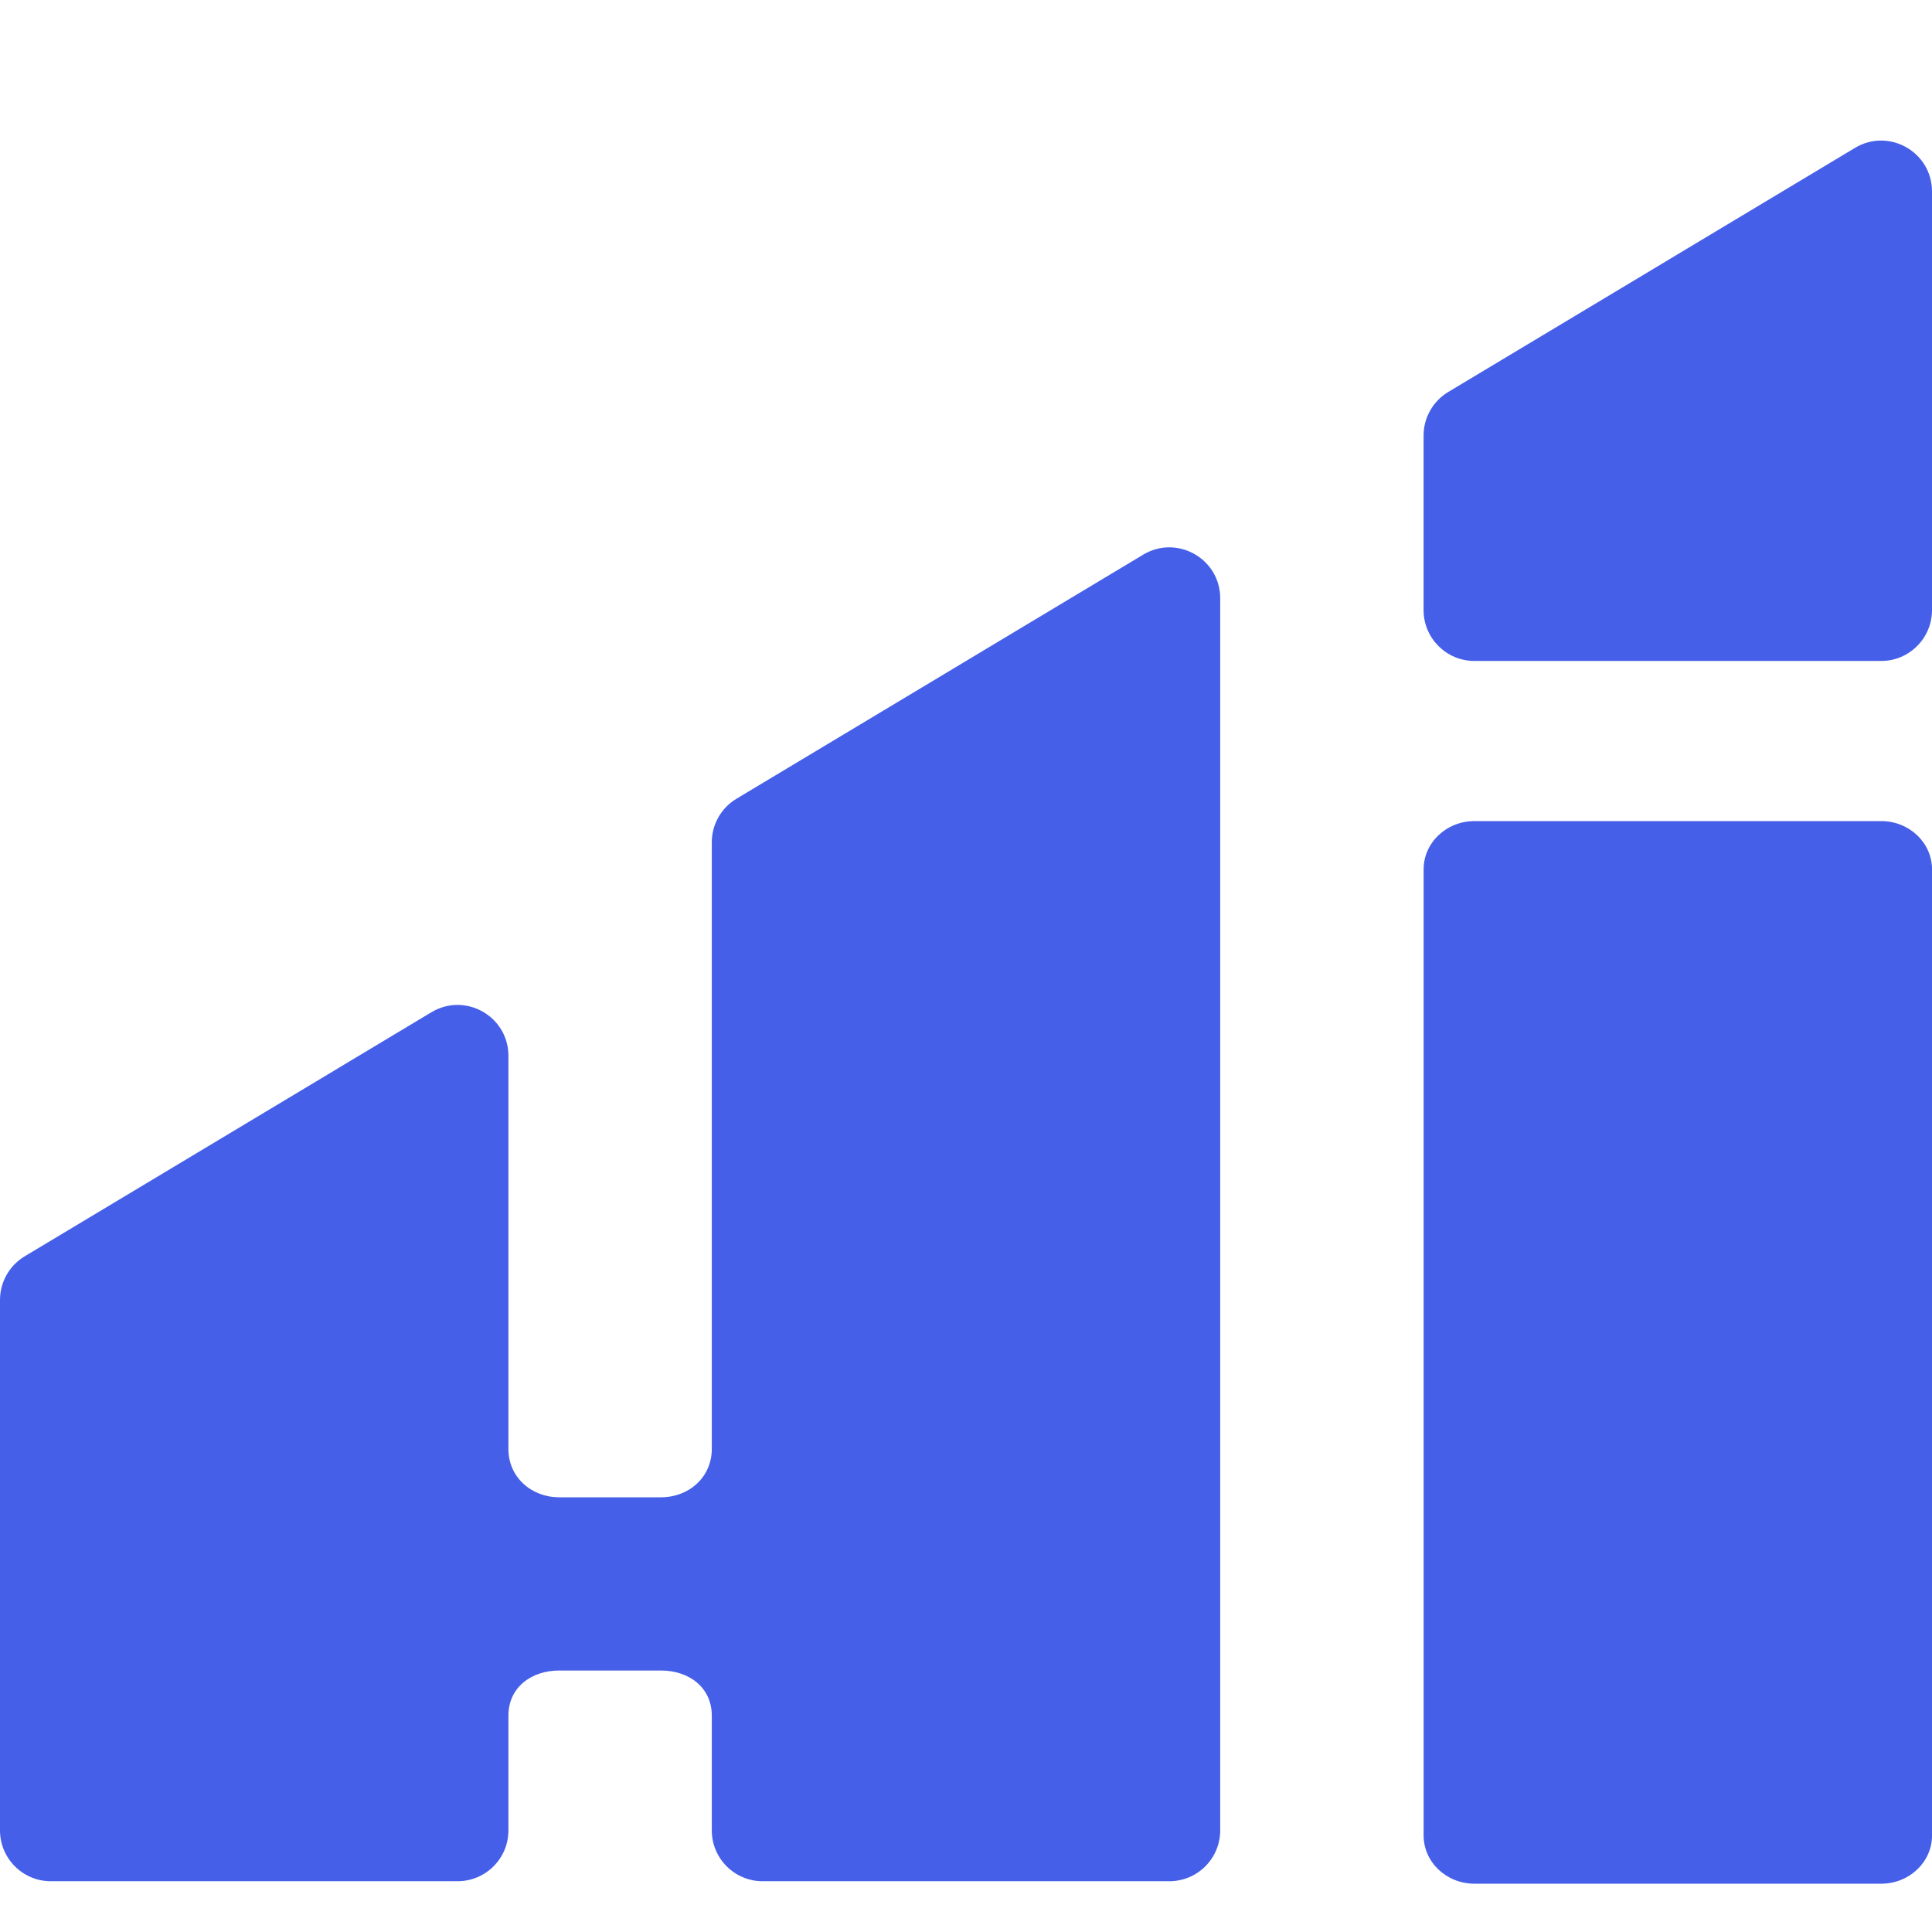
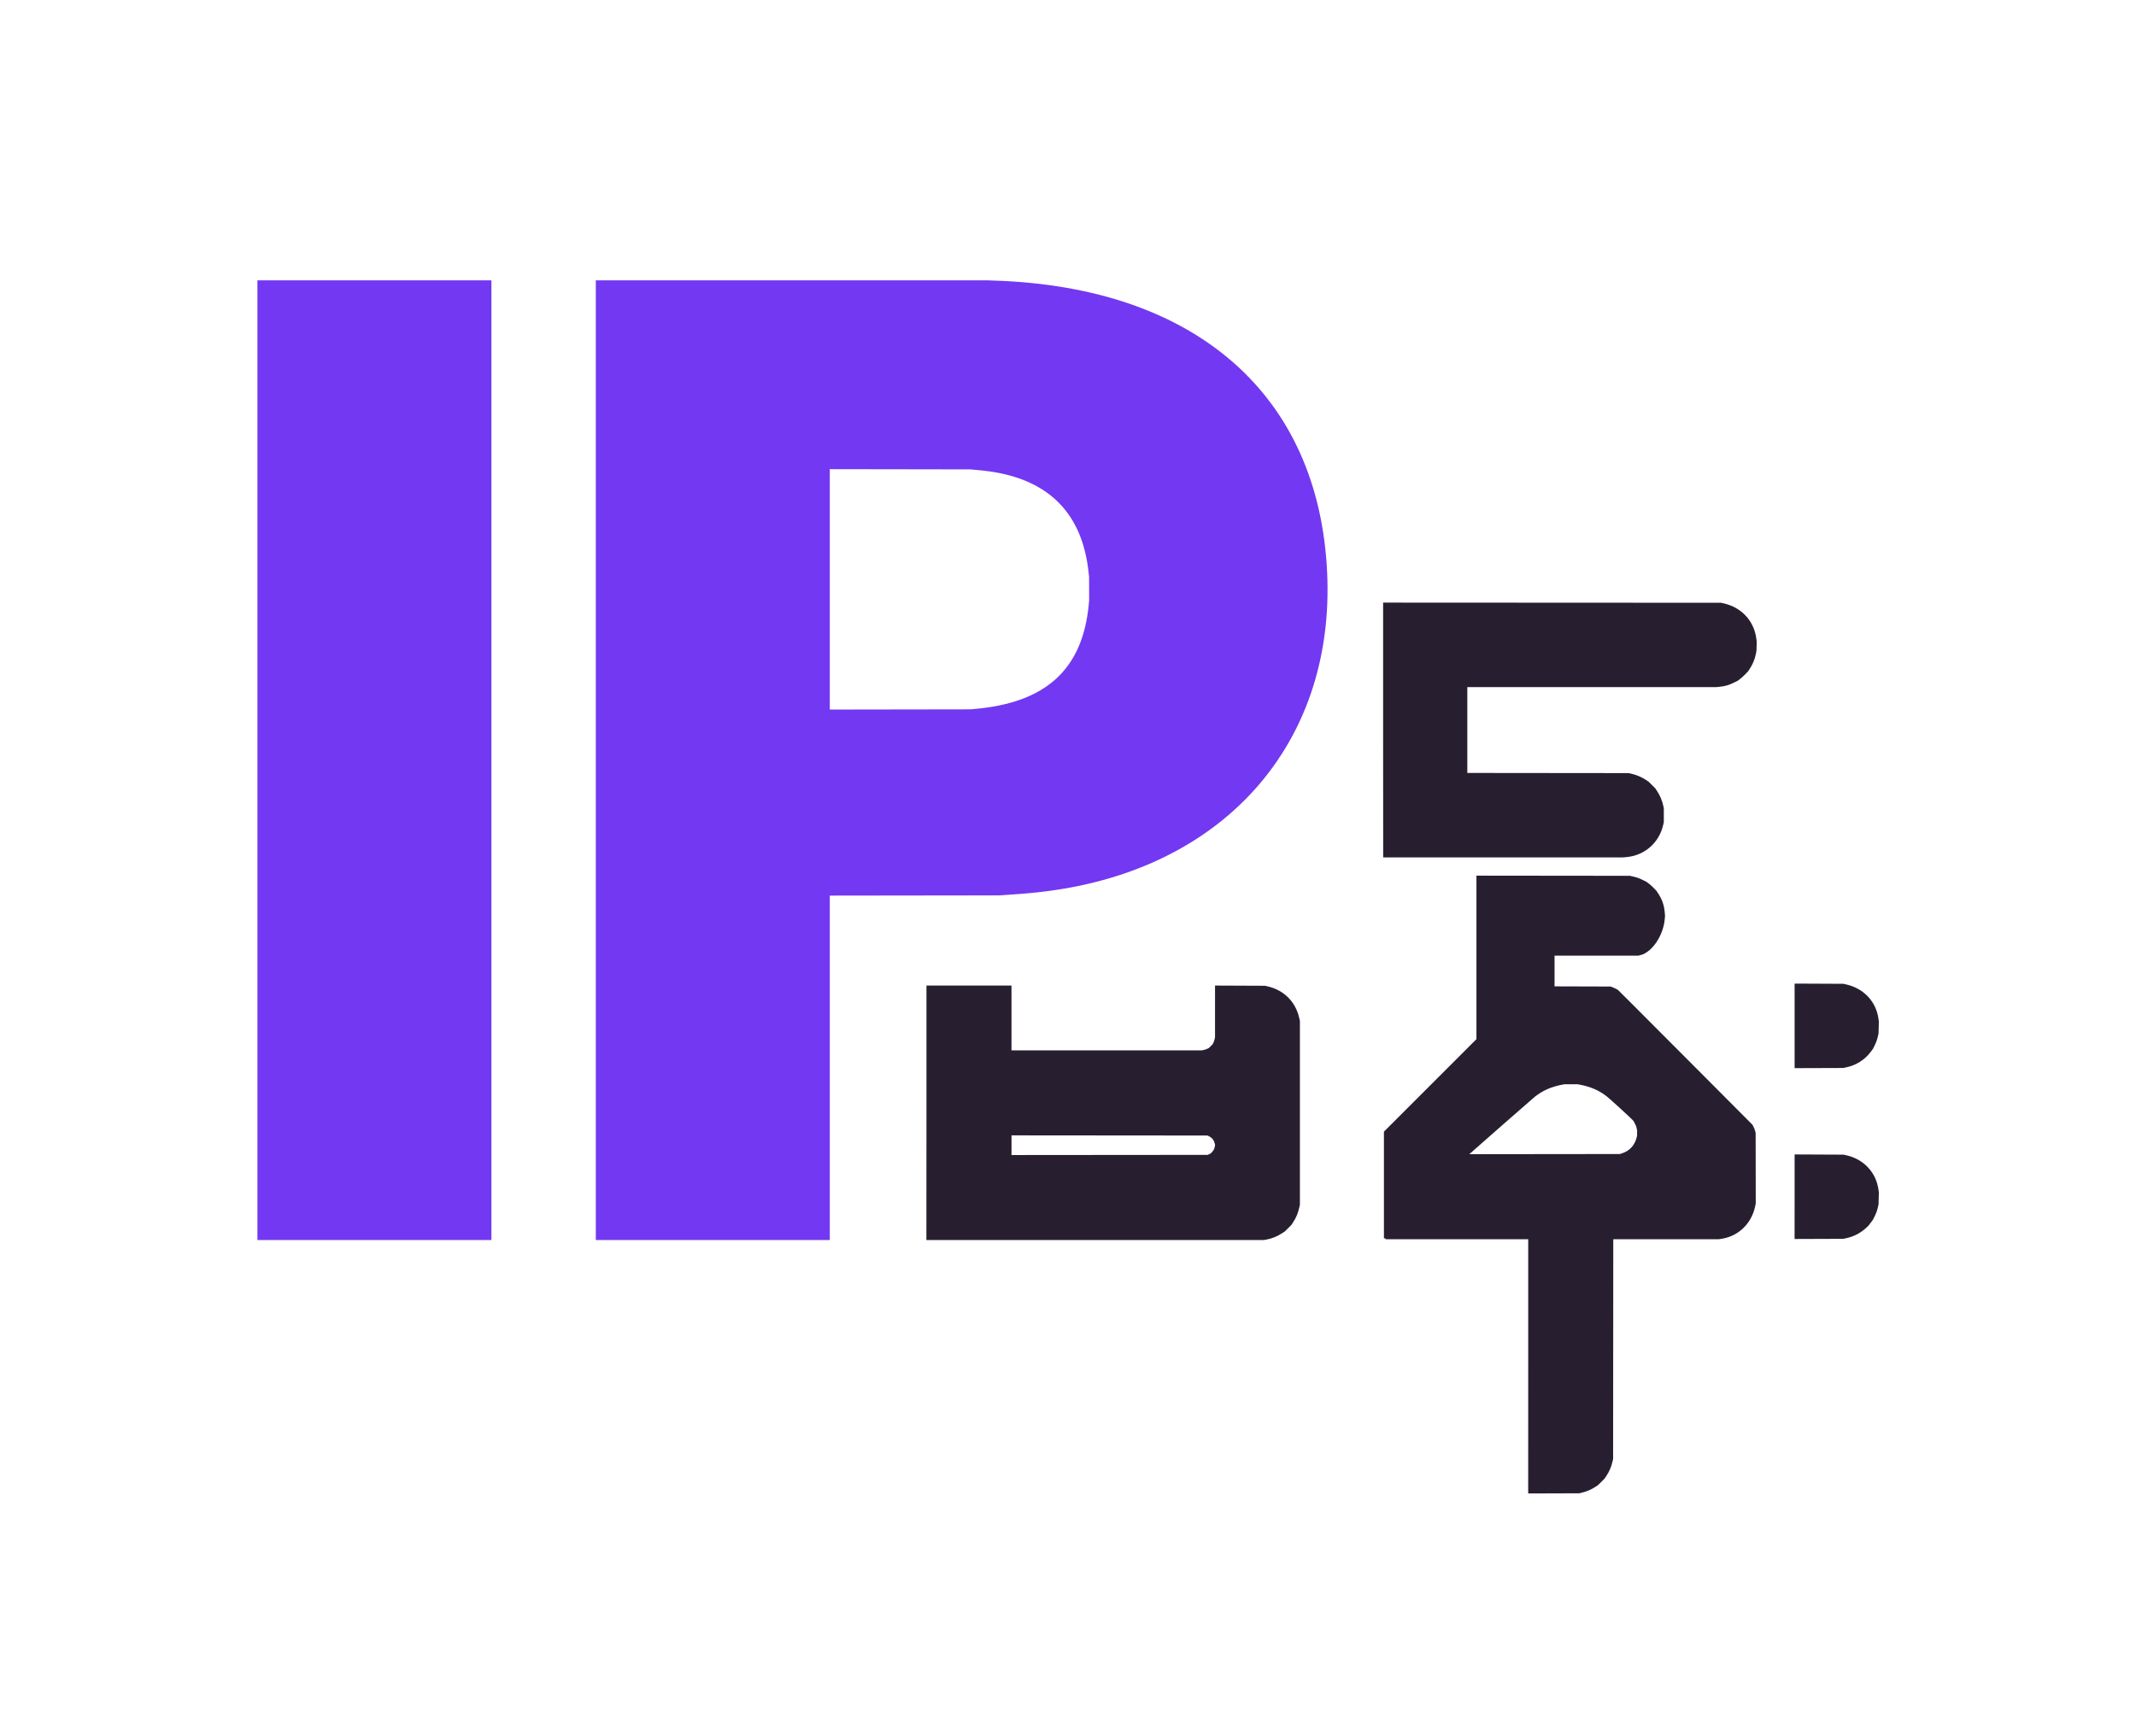
- <svg xmlns="http://www.w3.org/2000/svg" width="64" height="64" viewBox="0 0 64 64" fill="none">
-   <g clip-path="url(#clip0_408_56)">
-     <path d="M47.158 14.428C47.158 13.837 47.468 13.289 47.976 12.984L61.449 4.899C62.572 4.225 64 5.034 64 6.343V20.21C64 21.14 63.246 21.895 62.316 21.895H48.842C47.912 21.895 47.158 21.14 47.158 20.21V14.428Z" fill="#455FE9" />
-     <path fill-rule="evenodd" clip-rule="evenodd" d="M24.397 26.459C23.889 26.764 23.579 27.312 23.579 27.903V43.792L23.579 45.475L23.579 45.476L23.579 48C23.579 48.93 22.825 49.6 21.895 49.6H18.526C17.596 49.6 16.842 48.93 16.842 48V45.475V34.976C16.842 33.667 15.414 32.858 14.291 33.532L0.818 41.617C0.31 41.922 0 42.47 0 43.062V60.634C0 61.564 0.754 62.318 1.684 62.318H15.158C16.088 62.318 16.842 61.564 16.842 60.634V58.949V56.831C16.842 55.901 17.596 55.338 18.526 55.338H21.895C22.825 55.338 23.579 55.901 23.579 56.831V58.949L23.579 60.634C23.579 61.564 24.333 62.318 25.263 62.318H38.737C39.667 62.318 40.421 61.564 40.421 60.634V45.476V43.792V19.818C40.421 18.509 38.993 17.7 37.87 18.374L24.397 26.459Z" fill="#455FE9" />
-     <path d="M47.159 28.8V60.8C47.159 61.684 47.913 62.4 48.843 62.4H62.317C63.247 62.4 64.001 61.684 64.001 60.8V28.8C64.001 27.916 63.247 27.2 62.317 27.2H48.843C47.913 27.2 47.159 27.916 47.159 28.8Z" fill="#455FE9" />
+ <svg xmlns="http://www.w3.org/2000/svg" xmlns:xlink="http://www.w3.org/1999/xlink" width="800" height="650" viewBox="0 0 211.667 171.979" version="1.1" id="svg1" xml:space="preserve">
+   <defs id="defs1">
+     <linearGradient id="linearGradient62">
+       <stop style="stop-color:#fff6d5;stop-opacity:1;" offset="0" id="stop55" />
+       <stop style="stop-color:#ffcc00;stop-opacity:1;" offset="0.144" id="stop56" />
+       <stop style="stop-color:#786721;stop-opacity:1;" offset="0.367" id="stop57" />
+       <stop style="stop-color:#786721;stop-opacity:1;" offset="0.403" id="stop58" />
+       <stop style="stop-color:#ffcc00;stop-opacity:1;" offset="0.507" id="stop59" />
+       <stop style="stop-color:#fff6d5;stop-opacity:1;" offset="0.616" id="stop60" />
+       <stop style="stop-color:#fff6d5;stop-opacity:1;" offset="0.727" id="stop61" />
+       <stop style="stop-color:#ffcc00;stop-opacity:1;" offset="0.901" id="stop62" />
+     </linearGradient>
+     <linearGradient id="linearGradient53">
+       <stop style="stop-color:#fff6d5;stop-opacity:1;" offset="0" id="stop46" />
+       <stop style="stop-color:#ffcc00;stop-opacity:1;" offset="0.157" id="stop47" />
+       <stop style="stop-color:#786721;stop-opacity:1;" offset="0.292" id="stop48" />
+       <stop style="stop-color:#786721;stop-opacity:1;" offset="0.403" id="stop49" />
+       <stop style="stop-color:#ffcc00;stop-opacity:1;" offset="0.507" id="stop50" />
+       <stop style="stop-color:#fff6d5;stop-opacity:1;" offset="0.616" id="stop51" />
+       <stop style="stop-color:#fff6d5;stop-opacity:1;" offset="0.727" id="stop52" />
+       <stop style="stop-color:#ffcc00;stop-opacity:1;" offset="0.901" id="stop53" />
+     </linearGradient>
+     <linearGradient id="linearGradient45">
+       <stop style="stop-color:#fff6d5;stop-opacity:1;" offset="0" id="stop38" />
+       <stop style="stop-color:#ffcc00;stop-opacity:1;" offset="0.157" id="stop39" />
+       <stop style="stop-color:#786721;stop-opacity:1;" offset="0.289" id="stop40" />
+       <stop style="stop-color:#786721;stop-opacity:1;" offset="0.403" id="stop41" />
+       <stop style="stop-color:#ffcc00;stop-opacity:1;" offset="0.507" id="stop42" />
+       <stop style="stop-color:#fff6d5;stop-opacity:1;" offset="0.616" id="stop43" />
+       <stop style="stop-color:#fff6d5;stop-opacity:1;" offset="0.727" id="stop44" />
+       <stop style="stop-color:#ffcc00;stop-opacity:1;" offset="0.901" id="stop45" />
+     </linearGradient>
+     <linearGradient xlink:href="#linearGradient53" id="linearGradient4" x1="158.22" y1="184.286" x2="158.22" y2="145.347" gradientUnits="userSpaceOnUse" />
+     <linearGradient xlink:href="#linearGradient45" id="linearGradient23" x1="142.671" y1="153.099" x2="173.769" y2="176.533" gradientUnits="userSpaceOnUse" />
+     <linearGradient xlink:href="#linearGradient62" id="linearGradient64" x1="163.094" y1="175.29" x2="197.749" y2="175.29" gradientUnits="userSpaceOnUse" />
+   </defs>
+   <g id="layer1">
+     <rect style="display:none;fill:#e4e2ff;fill-opacity:1;stroke-width:3.969;stroke-linecap:round;stroke-linejoin:miter;stroke-dasharray:none;stroke-dashoffset:30.183;paint-order:stroke markers fill" id="rect75" width="211.667" height="171.979" x="0" y="-0" />
+     <rect style="display:none;fill:#271f30;fill-opacity:1;stroke-width:3.969;stroke-linecap:round;stroke-linejoin:miter;stroke-dasharray:none;stroke-dashoffset:30.183;paint-order:stroke markers fill" id="rect64" width="211.667" height="171.979" x="0" y="-0" />
+     <g id="g28" transform="matrix(2.861196,0,0,2.86114,-376.4713,-400.6018)" style="display:none;stroke-width:1.329;stroke-dasharray:none">
+       <path style="display:inline;fill:#271f30;stroke-width:1.295;stroke-linecap:round;stroke-linejoin:round;stroke-dasharray:none;paint-order:stroke fill markers" d="m 140.1,143.764 c -2.702,4.9e-4 -4.893,2.191 -4.893,4.893 v 17.017 17.016 c -5.5e-4,2.703 2.19,4.895 4.893,4.895 h 4.149 4.147 c 0.663,-0.125 1.293,-0.387 1.85,-0.767 0.558,0.381 1.188,0.642 1.852,0.767 h 4.149 4.149 c 0.611,-0.125 1.192,-0.366 1.713,-0.71 0.521,0.344 1.102,0.585 1.713,0.71 h 5.978 5.978 c 0.271,2.1e-4 0.542,-0.022 0.809,-0.067 l 0.093,-0.017 c 0.676,-0.113 1.155,-0.411 1.673,-0.672 0.53,0.353 1.124,0.6 1.749,0.725 h 0.164 l -0.002,4.119 c -5.6e-4,2.71 2.201,4.904 4.911,4.895 l 0.906,-0.002 0.906,-0.004 c 0.372,-8.7e-4 0.743,-0.044 1.106,-0.129 l 0.074,-0.019 h 0.002 c 0.697,-0.165 1.463,-0.491 2.08,-0.898 l 0.006,-0.002 0.086,-0.057 c 0.273,-0.18 0.526,-0.388 0.758,-0.619 l 0.112,-0.114 0.112,-0.112 c 0.232,-0.232 0.441,-0.486 0.622,-0.759 l 0.061,-0.093 c 0.377,-0.57 0.755,-1.447 0.908,-2.109 l 0.021,-0.091 c 0.084,-0.361 0.127,-0.731 0.128,-1.102 l 0.002,-2.903 c 0,0 -0.114,-0.151 1e-4,-0.175 0.223,-0.048 0.429,-0.139 0.643,-0.211 0.292,0.156 0.598,0.282 0.915,0.377 l 0.862,-0.002 0.86,-0.004 c 0.333,-9.8e-4 0.664,-0.036 0.99,-0.105 l 0.105,-0.021 h 0.004 c 1.107,-0.233 2.203,-0.797 3.043,-1.584 l 0.002,-0.002 0.086,-0.078 c 0.207,-0.194 0.397,-0.406 0.567,-0.634 l 0.078,-0.105 0.078,-0.103 c 0.177,-0.236 0.333,-0.488 0.464,-0.752 l 0.055,-0.108 v -0.004 c 0.202,-0.406 0.427,-1.039 0.525,-1.486 l 0.002,-0.002 0.019,-0.087 c 0.068,-0.308 0.105,-0.621 0.112,-0.936 l 0.006,-0.211 0.004,-0.211 c 0.006,-0.276 -0.011,-0.553 -0.051,-0.826 l -0.015,-0.107 v -0.002 c -0.104,-0.708 -0.364,-1.373 -0.706,-1.997 0.017,-0.026 0.033,-0.053 0.05,-0.08 l 0.055,-0.11 0.002,-0.002 c 0.202,-0.406 0.427,-1.038 0.525,-1.488 v -0.002 l 0.019,-0.086 c 0.067,-0.307 0.105,-0.619 0.112,-0.933 l 0.006,-0.204 0.004,-0.204 c 0.006,-0.242 -0.006,-0.483 -0.036,-0.723 l -0.011,-0.095 v -0.004 c -0.326,-2.6 -2.476,-4.847 -4.93,-5.398 h -0.004 l -0.099,-0.023 c -0.343,-0.077 -0.693,-0.116 -1.045,-0.118 l -0.866,-0.004 -0.723,-0.004 c 0.054,-0.275 0.084,-0.554 0.089,-0.834 v -0.246 -0.246 c -0.005,-0.062 -0.011,-0.123 -0.019,-0.185 0.24,-0.122 0.469,-0.263 0.685,-0.423 l 0.084,-0.063 0.002,-0.002 c 0.507,-0.381 0.498,-0.402 0.767,-0.681 l 0.002,-0.004 0.099,-0.103 c 0.201,-0.209 0.383,-0.436 0.544,-0.678 l 0.057,-0.084 0.002,-0.004 c 0.443,-0.666 0.787,-1.475 0.95,-2.299 v -0.002 l 0.021,-0.105 c 0.052,-0.265 0.082,-0.533 0.089,-0.803 l 0.006,-0.16 0.004,-0.16 c 0.009,-0.263 -0.004,-0.525 -0.038,-0.786 l -0.017,-0.12 v -0.004 c -0.336,-2.536 -2.48,-4.808 -4.897,-5.367 l -0.008,-0.002 -0.091,-0.021 c -0.361,-0.084 -0.731,-0.126 -1.102,-0.126 l -5.992,-0.004 -3.689,-0.002 c -0.761,-2.826 -2.222,-5.394 -4.38,-7.292 -3.052,-2.683 -7.118,-3.978 -11.528,-4.126 l -0.289,-0.01 c -0.055,-0.002 -0.11,-0.002 -0.166,-0.002 h -6.93 -6.93 c -0.663,0.125 -1.293,0.387 -1.85,0.767 -0.558,-0.381 -1.188,-0.642 -1.852,-0.767 h -4.147 z" id="path9" />
+       <path id="path28" style="display:inline;fill:#271f30;fill-opacity:1;stroke:url(#linearGradient64);stroke-width:0.709;stroke-linecap:round;stroke-linejoin:miter;stroke-dasharray:none;stroke-opacity:1;paint-order:stroke fill markers" d="m 184.99,186.873 v -4.625 h -2.595 -2.595 v -0.015 -0.015 h -0.03 -0.03 v -1.942 -1.942 l 1.683,-1.683 1.683,-1.683 v -2.975 -2.975 l 2.794,0.003 2.794,0.003 0.101,0.023 c 0.149,0.034 0.238,0.066 0.373,0.133 l 0.121,0.06 0.086,0.064 c 0.047,0.035 0.13,0.11 0.183,0.165 l 0.098,0.101 0.062,0.094 c 0.147,0.224 0.219,0.434 0.241,0.703 l 0.009,0.112 -0.01,0.117 c -0.049,0.596 -0.457,1.206 -0.88,1.313 l -0.08,0.02 h -1.525 -1.525 v 0.559 0.559 l 1.02,0.003 1.02,0.003 0.066,0.024 c 0.036,0.013 0.095,0.04 0.131,0.059 l 0.066,0.036 0.578,0.576 c 0.318,0.317 1.42,1.421 2.449,2.455 l 1.871,1.879 0.038,0.072 c 0.021,0.04 0.047,0.108 0.058,0.151 l 0.02,0.079 0.002,1.28 0.002,1.28 -0.018,0.091 c -0.127,0.637 -0.607,1.105 -1.231,1.199 l -0.101,0.015 -1.917,6e-5 -1.917,6e-5 -0.003,3.998 -0.003,3.998 -0.023,0.098 c -0.046,0.198 -0.113,0.353 -0.225,0.522 l -0.063,0.095 -0.117,0.117 -0.117,0.117 -0.087,0.058 c -0.161,0.106 -0.33,0.179 -0.522,0.224 l -0.076,0.018 -0.93,0.003 -0.93,0.003 z m 3.404,-7.747 c 0.273,-0.085 0.464,-0.285 0.536,-0.561 l 0.021,-0.081 4.1e-4,-0.101 4.1e-4,-0.101 -0.016,-0.07 -0.016,-0.07 -0.045,-0.092 -0.045,-0.092 -0.056,-0.062 c -0.071,-0.078 -0.791,-0.737 -0.915,-0.836 -0.269,-0.216 -0.599,-0.363 -0.973,-0.432 l -0.096,-0.018 h -0.242 -0.242 l -0.096,0.018 c -0.377,0.07 -0.714,0.22 -0.984,0.44 -0.081,0.066 -2.286,1.998 -2.341,2.052 l -0.035,0.034 2.736,-0.003 2.736,-0.003 z m -25.3,-1.478 v -4.63 h 1.547 1.547 v 1.179 1.179 l 3.464,-1.8e-4 3.464,-1.7e-4 0.07,-0.015 c 0.039,-0.008 0.095,-0.027 0.126,-0.042 l 0.056,-0.027 0.071,-0.071 0.071,-0.071 0.027,-0.056 c 0.015,-0.031 0.034,-0.087 0.042,-0.126 l 0.015,-0.07 1.7e-4,-0.94 1.8e-4,-0.94 0.909,0.004 0.909,0.004 0.098,0.022 c 0.59,0.134 1.019,0.564 1.149,1.154 l 0.023,0.103 v 3.345 3.345 l -0.023,0.102 c -0.046,0.206 -0.116,0.374 -0.226,0.539 l -0.063,0.095 -0.117,0.116 -0.117,0.116 -0.091,0.061 c -0.175,0.118 -0.391,0.206 -0.589,0.239 l -0.095,0.016 h -6.135 -6.135 z m 10.289,1.504 0.057,-0.028 0.046,-0.049 c 0.058,-0.062 0.084,-0.113 0.099,-0.194 l 0.012,-0.064 -0.017,-0.065 c -0.03,-0.116 -0.1,-0.201 -0.207,-0.251 l -0.056,-0.026 -3.564,-0.003 -3.564,-0.003 v 0.358 0.358 l 3.57,-0.003 3.57,-0.003 z m 21.3,1.549 v -1.538 l 0.889,0.004 0.889,0.004 0.097,0.021 c 0.629,0.137 1.083,0.614 1.174,1.236 l 0.016,0.112 -0.005,0.217 -0.005,0.217 -0.02,0.091 c -0.029,0.134 -0.066,0.238 -0.129,0.364 l -0.056,0.112 -0.08,0.106 -0.08,0.106 -0.087,0.082 c -0.204,0.19 -0.45,0.318 -0.727,0.376 l -0.109,0.023 -0.884,0.003 -0.884,0.003 z m 0,-6.217 v -1.538 l 0.889,0.004 0.889,0.004 0.101,0.023 c 0.641,0.144 1.095,0.632 1.174,1.263 l 0.012,0.098 -0.005,0.209 -0.005,0.209 -0.02,0.091 c -0.029,0.133 -0.066,0.238 -0.129,0.364 l -0.056,0.112 -0.079,0.106 c -0.219,0.292 -0.53,0.488 -0.894,0.565 l -0.109,0.023 -0.884,0.003 -0.884,0.003 z m -14.973,-10.767 v -4.635 l 6.149,0.003 6.149,0.003 0.101,0.023 c 0.645,0.148 1.095,0.635 1.18,1.275 l 0.016,0.122 -0.005,0.166 -0.005,0.166 -0.021,0.109 c -0.038,0.194 -0.114,0.377 -0.228,0.549 l -0.058,0.087 -0.101,0.105 c -0.056,0.058 -0.14,0.134 -0.187,0.17 l -0.086,0.065 -0.131,0.065 c -0.193,0.096 -0.331,0.136 -0.544,0.156 l -0.101,0.01 -4.532,2.6e-4 -4.532,2.6e-4 v 1.562 1.562 l 2.935,0.003 2.935,0.003 0.098,0.022 c 0.198,0.046 0.376,0.122 0.54,0.231 l 0.087,0.058 0.122,0.121 0.122,0.121 0.067,0.102 c 0.11,0.167 0.182,0.339 0.226,0.54 l 0.018,0.084 v 0.252 0.252 l -0.019,0.086 c -0.146,0.667 -0.683,1.136 -1.36,1.189 l -0.122,0.01 -4.355,2.3e-4 -4.355,2.3e-4 z" transform="translate(3.5571516e-6)" />
+       <path id="path21" style="display:inline;fill:url(#linearGradient4);stroke:url(#linearGradient23);stroke-width:1.329;stroke-linecap:round;stroke-linejoin:miter;stroke-dasharray:none;paint-order:stroke fill markers" d="m 138.75,164.816 v -17.462 h 4.257 4.257 v 17.462 17.462 h -4.257 -4.257 z m 12.313,0 v -17.462 l 7.111,7e-5 7.111,7e-5 0.297,0.01 c 7.33,0.246 11.795,4.172 12.092,10.63 0.275,5.991 -3.467,10.475 -9.598,11.501 -0.669,0.112 -1.199,0.168 -2.151,0.229 l -0.186,0.012 -3.081,0.004 -3.081,0.004 v 6.267 6.267 h -4.257 -4.257 z m 13.774,-1.863 c 2.606,-0.224 3.941,-1.444 4.163,-3.805 l 0.013,-0.141 -5.2e-4,-0.423 -5.1e-4,-0.423 -0.017,-0.166 c -0.223,-2.141 -1.43,-3.378 -3.599,-3.687 -0.139,-0.02 -0.316,-0.039 -0.574,-0.062 l -0.131,-0.012 -2.557,-0.004 -2.557,-0.004 v 4.374 4.374 l 2.562,-0.004 2.562,-0.004 z" />
+     </g>
+     <g id="g3" transform="matrix(2.723402,0,0,2.72335,-352.3635,-373.5159)" style="display:inline;paint-order:fill markers stroke">
+       <path style="display:none;fill:#e4e2ff;fill-opacity:1;stroke:#271f30;stroke-width:3.082;stroke-linecap:round;stroke-linejoin:miter;stroke-dasharray:none;stroke-dashoffset:0;stroke-opacity:1;paint-order:fill markers stroke" d="m 138.765,142.441 c -2.756,5e-4 -4.991,2.235 -4.991,4.991 v 17.358 17.357 c -5.6e-4,2.757 2.234,4.993 4.991,4.993 h 4.232 4.23 c 0.676,-0.128 1.319,-0.394 1.887,-0.782 0.569,0.388 1.212,0.655 1.889,0.782 h 4.232 4.232 c 0.623,-0.128 1.216,-0.374 1.747,-0.724 0.531,0.351 1.124,0.596 1.747,0.724 h 6.098 6.098 c 0.276,2.2e-4 0.552,-0.023 0.825,-0.068 l 0.095,-0.018 c 0.69,-0.116 1.178,-0.419 1.707,-0.685 0.541,0.36 1.147,0.612 1.784,0.74 h 0.167 l -0.002,4.201 c -5.7e-4,2.764 2.245,5.003 5.009,4.993 l 0.924,-0.002 0.924,-0.004 c 0.38,-8.8e-4 0.758,-0.045 1.128,-0.132 l 0.076,-0.019 h 0.002 c 0.711,-0.168 1.492,-0.5 2.122,-0.916 l 0.006,-0.002 0.087,-0.058 c 0.278,-0.184 0.537,-0.395 0.773,-0.631 l 0.115,-0.116 0.115,-0.115 c 0.237,-0.236 0.45,-0.496 0.635,-0.775 l 0.062,-0.095 c 0.385,-0.581 0.77,-1.476 0.926,-2.151 l 0.021,-0.093 c 0.086,-0.369 0.129,-0.746 0.13,-1.124 l 0.002,-2.961 c 0,0 -0.116,-0.154 1e-4,-0.179 0.227,-0.048 0.437,-0.142 0.656,-0.215 0.297,0.159 0.61,0.288 0.934,0.384 l 0.879,-0.002 0.878,-0.004 c 0.339,-9.9e-4 0.678,-0.037 1.01,-0.107 l 0.107,-0.021 h 0.004 c 1.129,-0.237 2.247,-0.813 3.104,-1.615 l 0.002,-0.002 0.087,-0.08 c 0.211,-0.198 0.405,-0.415 0.579,-0.646 l 0.08,-0.107 0.08,-0.105 c 0.181,-0.241 0.339,-0.497 0.474,-0.767 l 0.056,-0.111 v -0.004 c 0.206,-0.414 0.435,-1.06 0.536,-1.516 l 0.002,-0.002 0.019,-0.089 c 0.069,-0.314 0.107,-0.634 0.115,-0.955 l 0.006,-0.215 0.004,-0.215 c 0.006,-0.282 -0.011,-0.564 -0.052,-0.843 l -0.015,-0.109 v -0.002 c -0.106,-0.722 -0.372,-1.4 -0.72,-2.037 0.017,-0.027 0.034,-0.054 0.051,-0.082 l 0.056,-0.113 0.002,-0.002 c 0.206,-0.414 0.435,-1.059 0.536,-1.518 v -0.002 l 0.019,-0.087 c 0.069,-0.313 0.107,-0.631 0.115,-0.951 l 0.006,-0.208 0.004,-0.208 c 0.006,-0.246 -0.006,-0.493 -0.037,-0.738 l -0.012,-0.097 v -0.004 c -0.332,-2.652 -2.526,-4.945 -5.028,-5.506 h -0.004 l -0.101,-0.023 c -0.35,-0.078 -0.707,-0.119 -1.066,-0.12 l -0.883,-0.004 -0.738,-0.004 c 0.055,-0.28 0.085,-0.565 0.091,-0.85 v -0.25 -0.25 c -0.005,-0.063 -0.012,-0.126 -0.019,-0.188 0.244,-0.124 0.478,-0.268 0.699,-0.431 l 0.085,-0.064 0.002,-0.002 c 0.518,-0.389 0.508,-0.41 0.782,-0.695 l 0.002,-0.004 0.101,-0.105 c 0.205,-0.213 0.391,-0.445 0.555,-0.691 l 0.058,-0.085 0.002,-0.004 c 0.452,-0.68 0.803,-1.505 0.969,-2.345 v -0.002 l 0.021,-0.107 c 0.053,-0.27 0.084,-0.544 0.091,-0.819 l 0.006,-0.163 0.004,-0.163 c 0.009,-0.268 -0.004,-0.536 -0.039,-0.802 l -0.018,-0.122 v -0.004 c -0.342,-2.587 -2.53,-4.904 -4.995,-5.475 l -0.008,-0.002 -0.093,-0.021 c -0.369,-0.085 -0.746,-0.128 -1.124,-0.128 l -6.112,-0.004 -3.763,-0.002 c -0.776,-2.883 -2.266,-5.502 -4.467,-7.438 -3.113,-2.737 -7.261,-4.058 -11.759,-4.209 l -0.295,-0.01 c -0.056,-0.002 -0.113,-0.002 -0.169,-0.002 h -7.069 -7.069 c -0.676,0.128 -1.319,0.394 -1.887,0.782 -0.569,-0.388 -1.212,-0.655 -1.889,-0.782 h -4.23 z" id="path1" />
+       <path id="path2" style="display:inline;fill:#271f30;fill-opacity:1;stroke:none;stroke-width:6.696;stroke-linecap:round;stroke-linejoin:round;stroke-dasharray:none;stroke-opacity:1;paint-order:fill markers stroke" d="m 184.99,186.873 v -4.625 h -2.595 -2.595 v -0.015 -0.015 h -0.03 -0.03 v -1.942 -1.942 l 1.683,-1.683 1.683,-1.683 v -2.975 -2.975 l 2.794,0.003 2.794,0.003 0.101,0.023 c 0.149,0.034 0.238,0.066 0.373,0.133 l 0.121,0.06 0.086,0.064 c 0.047,0.035 0.13,0.11 0.183,0.165 l 0.098,0.101 0.062,0.094 c 0.147,0.224 0.219,0.434 0.241,0.703 l 0.009,0.112 -0.01,0.117 c -0.049,0.596 -0.457,1.206 -0.88,1.313 l -0.08,0.02 h -1.525 -1.525 v 0.559 0.559 l 1.02,0.003 1.02,0.003 0.066,0.024 c 0.036,0.013 0.095,0.04 0.131,0.059 l 0.066,0.036 0.578,0.576 c 0.318,0.317 1.42,1.421 2.449,2.455 l 1.871,1.879 0.038,0.072 c 0.021,0.04 0.047,0.108 0.058,0.151 l 0.02,0.079 0.002,1.28 0.002,1.28 -0.018,0.091 c -0.127,0.637 -0.607,1.105 -1.231,1.199 l -0.101,0.015 -1.917,6e-5 -1.917,6e-5 -0.003,3.998 -0.003,3.998 -0.023,0.098 c -0.046,0.198 -0.113,0.353 -0.225,0.522 l -0.063,0.095 -0.117,0.117 -0.117,0.117 -0.087,0.058 c -0.161,0.106 -0.33,0.179 -0.522,0.224 l -0.076,0.018 -0.93,0.003 -0.93,0.003 z m 3.404,-7.747 c 0.273,-0.085 0.464,-0.285 0.536,-0.561 l 0.021,-0.081 4.1e-4,-0.101 4.1e-4,-0.101 -0.016,-0.07 -0.016,-0.07 -0.045,-0.092 -0.045,-0.092 -0.056,-0.062 c -0.071,-0.078 -0.791,-0.737 -0.915,-0.836 -0.269,-0.216 -0.599,-0.363 -0.973,-0.432 l -0.096,-0.018 h -0.242 -0.242 l -0.096,0.018 c -0.377,0.07 -0.714,0.22 -0.984,0.44 -0.081,0.066 -2.286,1.998 -2.341,2.052 l -0.035,0.034 2.736,-0.003 2.736,-0.003 z m -25.3,-1.478 v -4.63 h 1.547 1.547 v 1.179 1.179 l 3.464,-1.8e-4 3.464,-1.7e-4 0.07,-0.015 c 0.039,-0.008 0.095,-0.027 0.126,-0.042 l 0.056,-0.027 0.071,-0.071 0.071,-0.071 0.027,-0.056 c 0.015,-0.031 0.034,-0.087 0.042,-0.126 l 0.015,-0.07 1.7e-4,-0.94 1.8e-4,-0.94 0.909,0.004 0.909,0.004 0.098,0.022 c 0.59,0.134 1.019,0.564 1.149,1.154 l 0.023,0.103 v 3.345 3.345 l -0.023,0.102 c -0.046,0.206 -0.116,0.374 -0.226,0.539 l -0.063,0.095 -0.117,0.116 -0.117,0.116 -0.091,0.061 c -0.175,0.118 -0.391,0.206 -0.589,0.239 l -0.095,0.016 h -6.135 -6.135 z m 10.289,1.504 0.057,-0.028 0.046,-0.049 c 0.058,-0.062 0.084,-0.113 0.099,-0.194 l 0.012,-0.064 -0.017,-0.065 c -0.03,-0.116 -0.1,-0.201 -0.207,-0.251 l -0.056,-0.026 -3.564,-0.003 -3.564,-0.003 v 0.358 0.358 l 3.57,-0.003 3.57,-0.003 z m 21.3,1.549 v -1.538 l 0.889,0.004 0.889,0.004 0.097,0.021 c 0.629,0.137 1.083,0.614 1.174,1.236 l 0.016,0.112 -0.005,0.217 -0.005,0.217 -0.02,0.091 c -0.029,0.134 -0.066,0.238 -0.129,0.364 l -0.056,0.112 -0.08,0.106 -0.08,0.106 -0.087,0.082 c -0.204,0.19 -0.45,0.318 -0.727,0.376 l -0.109,0.023 -0.884,0.003 -0.884,0.003 z m 0,-6.217 v -1.538 l 0.889,0.004 0.889,0.004 0.101,0.023 c 0.641,0.144 1.095,0.632 1.174,1.263 l 0.012,0.098 -0.005,0.209 -0.005,0.209 -0.02,0.091 c -0.029,0.133 -0.066,0.238 -0.129,0.364 l -0.056,0.112 -0.079,0.106 c -0.219,0.292 -0.53,0.488 -0.894,0.565 l -0.109,0.023 -0.884,0.003 -0.884,0.003 z m -14.973,-10.767 v -4.635 l 6.149,0.003 6.149,0.003 0.101,0.023 c 0.645,0.148 1.095,0.635 1.18,1.275 l 0.016,0.122 -0.005,0.166 -0.005,0.166 -0.021,0.109 c -0.038,0.194 -0.114,0.377 -0.228,0.549 l -0.058,0.087 -0.101,0.105 c -0.056,0.058 -0.14,0.134 -0.187,0.17 l -0.086,0.065 -0.131,0.065 c -0.193,0.096 -0.331,0.136 -0.544,0.156 l -0.101,0.01 -4.532,2.6e-4 -4.532,2.6e-4 v 1.562 1.562 l 2.935,0.003 2.935,0.003 0.098,0.022 c 0.198,0.046 0.376,0.122 0.54,0.231 l 0.087,0.058 0.122,0.121 0.122,0.121 0.067,0.102 c 0.11,0.167 0.182,0.339 0.226,0.54 l 0.018,0.084 v 0.252 0.252 l -0.019,0.086 c -0.146,0.667 -0.683,1.136 -1.36,1.189 l -0.122,0.01 -4.355,2.3e-4 -4.355,2.3e-4 z" transform="translate(3.5571516e-6)" />
+       <path id="path3" style="display:inline;fill:#7338f2;fill-opacity:1;stroke:none;stroke-width:6.696;stroke-linecap:round;stroke-linejoin:round;stroke-dasharray:none;stroke-opacity:1;paint-order:fill markers stroke" d="m 138.75,164.816 v -17.462 h 4.257 4.257 v 17.462 17.462 h -4.257 -4.257 z m 12.313,0 v -17.462 l 7.111,7e-5 7.111,7e-5 0.297,0.01 c 7.33,0.246 11.795,4.172 12.092,10.63 0.275,5.991 -3.467,10.475 -9.598,11.501 -0.669,0.112 -1.199,0.168 -2.151,0.229 l -0.186,0.012 -3.081,0.004 -3.081,0.004 v 6.267 6.267 h -4.257 -4.257 z m 13.774,-1.863 c 2.606,-0.224 3.941,-1.444 4.163,-3.805 l 0.013,-0.141 -5.2e-4,-0.423 -5.1e-4,-0.423 -0.017,-0.166 c -0.223,-2.141 -1.43,-3.378 -3.599,-3.687 -0.139,-0.02 -0.316,-0.039 -0.574,-0.062 l -0.131,-0.012 -2.557,-0.004 -2.557,-0.004 v 4.374 4.374 l 2.562,-0.004 2.562,-0.004 z" />
+     </g>
+     <rect style="display:none;fill:#ffcc00;fill-opacity:1;stroke-width:18;stroke-linecap:round;stroke-linejoin:round;stroke-dashoffset:30.183;paint-order:stroke markers fill" id="rect4" width="18.233" height="15.143" x="176.154" y="3.708" />
+     <rect style="display:none;fill:#fff6d5;fill-opacity:1;stroke-width:18;stroke-linecap:round;stroke-linejoin:round;stroke-dashoffset:30.183;paint-order:stroke markers fill" id="rect5" width="22.251" height="16.688" x="174.608" y="22.251" />
+     <rect style="display:none;fill:#786721;fill-opacity:1;stroke-width:18;stroke-linecap:round;stroke-linejoin:round;stroke-dashoffset:30.183;paint-order:stroke markers fill" id="rect6" width="18.542" height="10.816" x="161.629" y="-0" />
+     <g id="g28-0" transform="matrix(2.986941,0,0,2.986883,-383.1654,-403.0745)" style="display:inline" />
  </g>
-   <defs>
- 
- </defs>
</svg>
